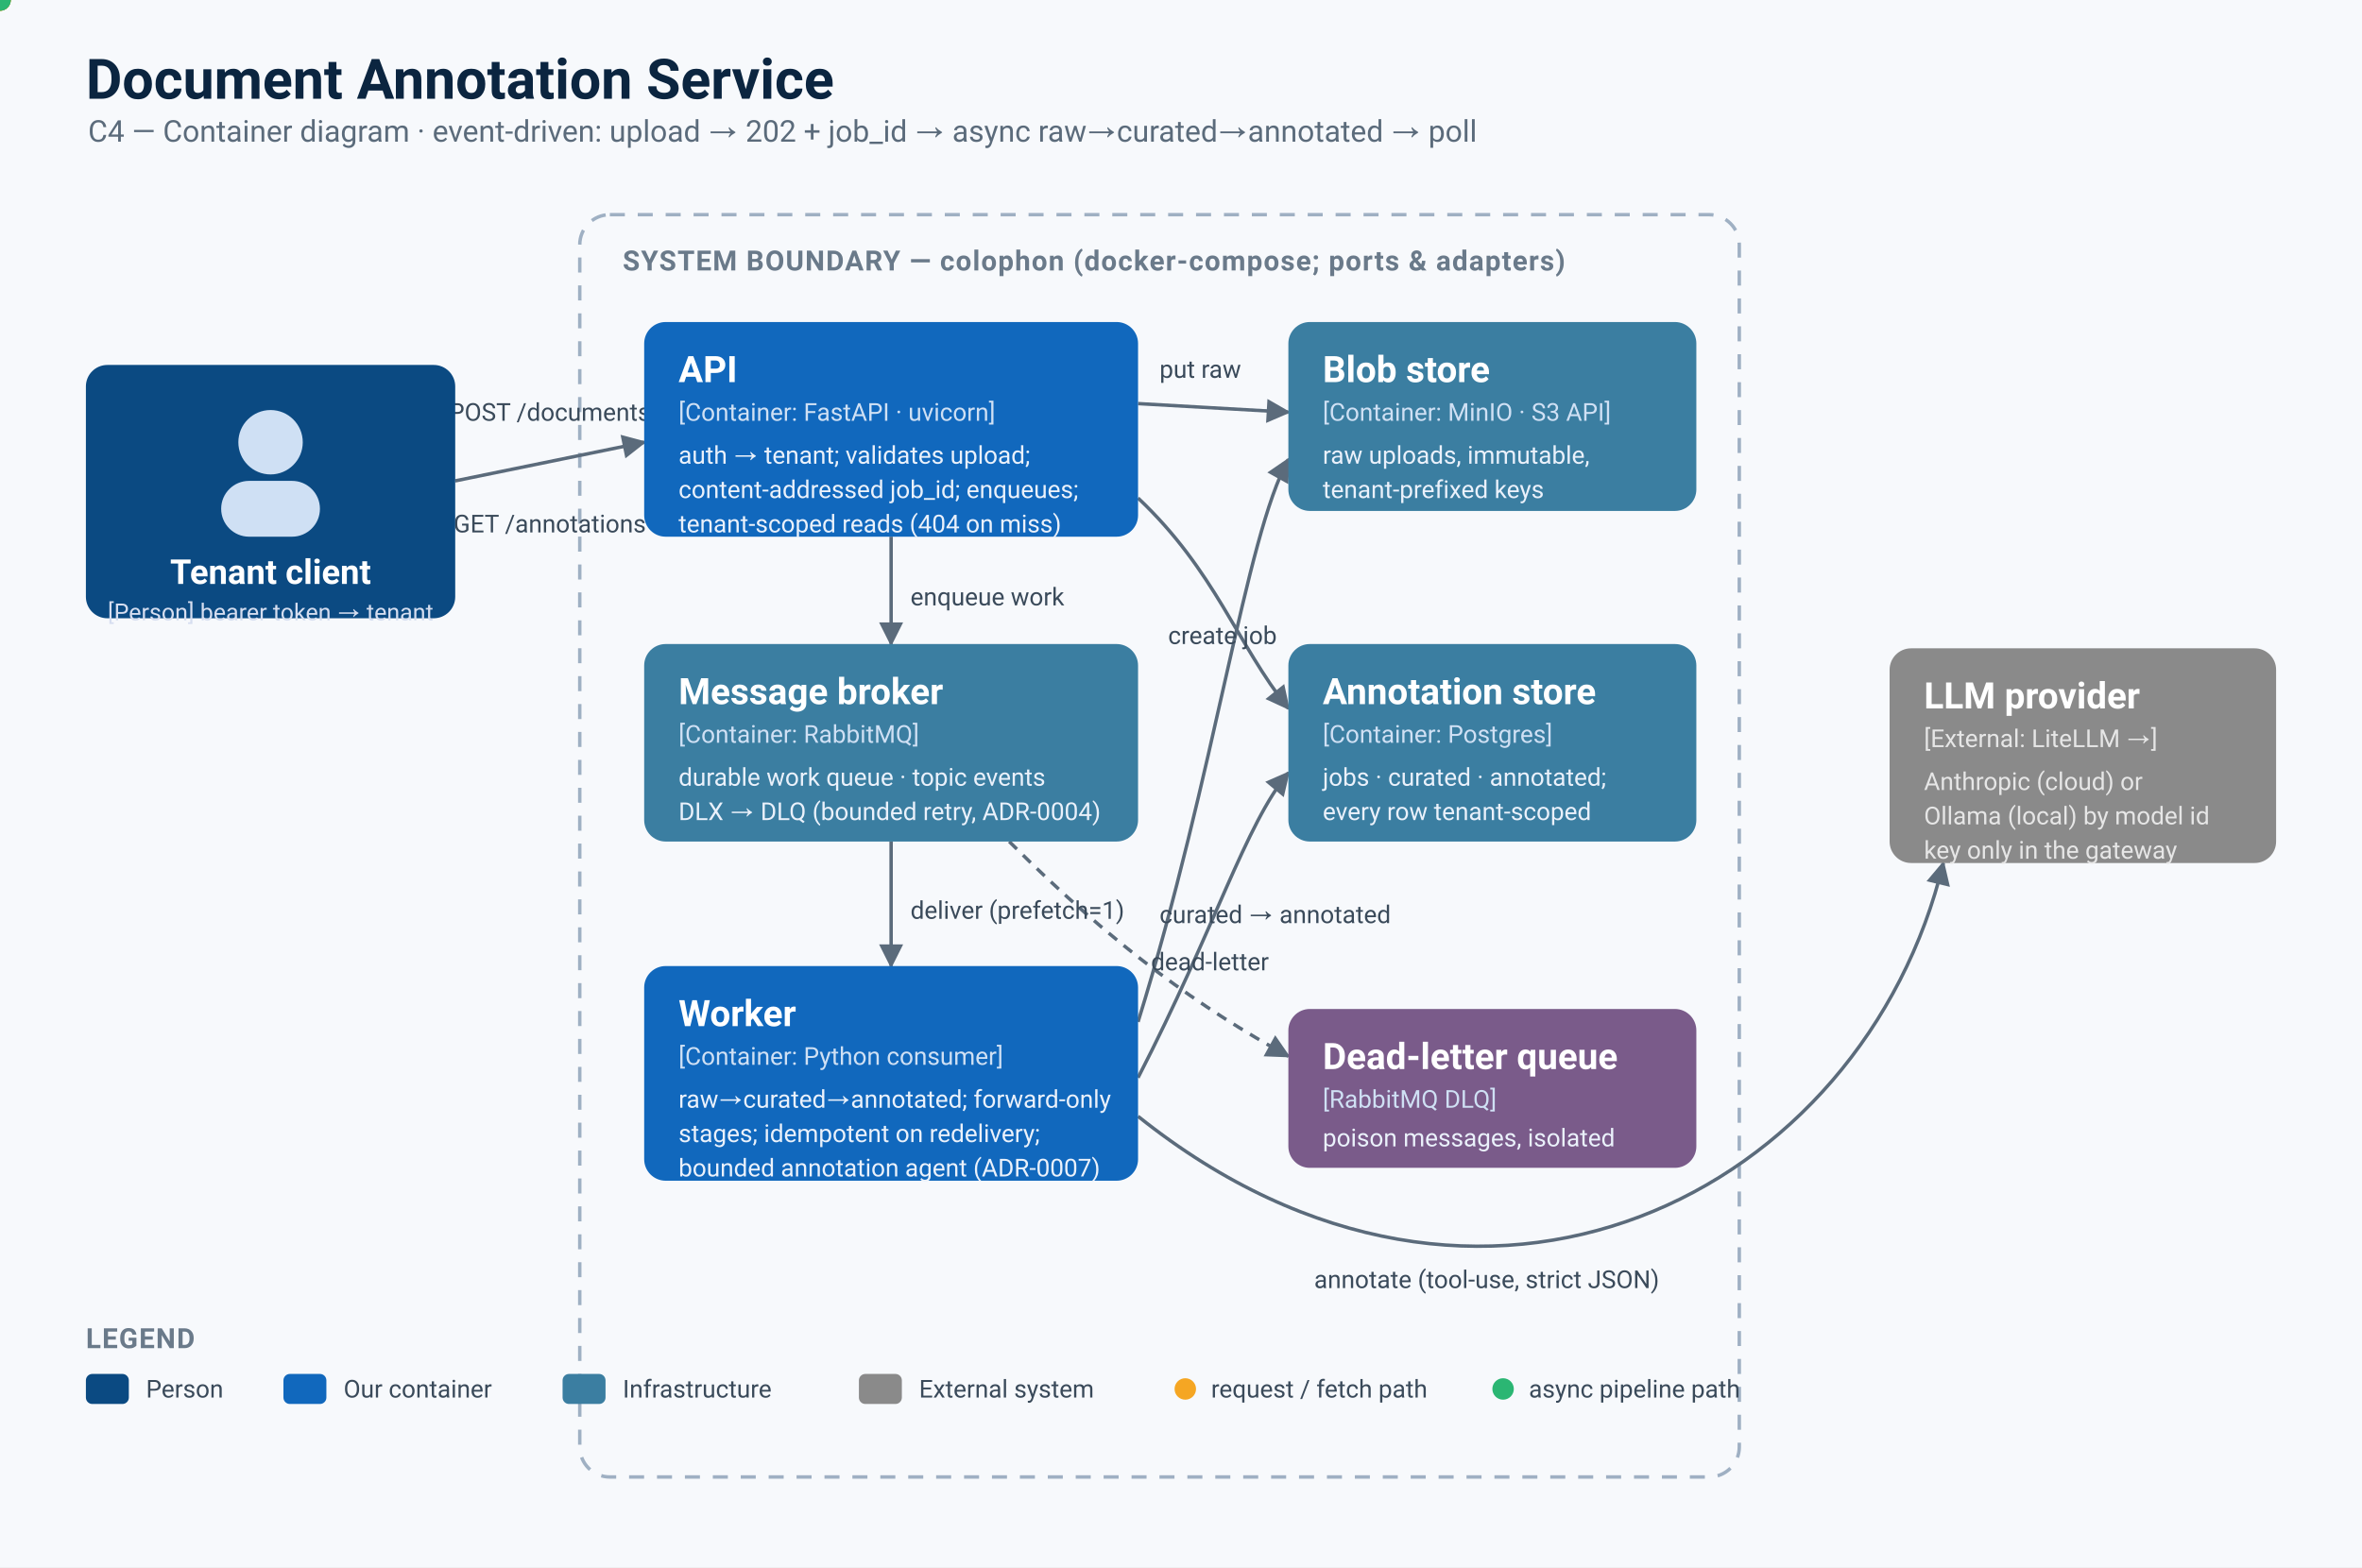
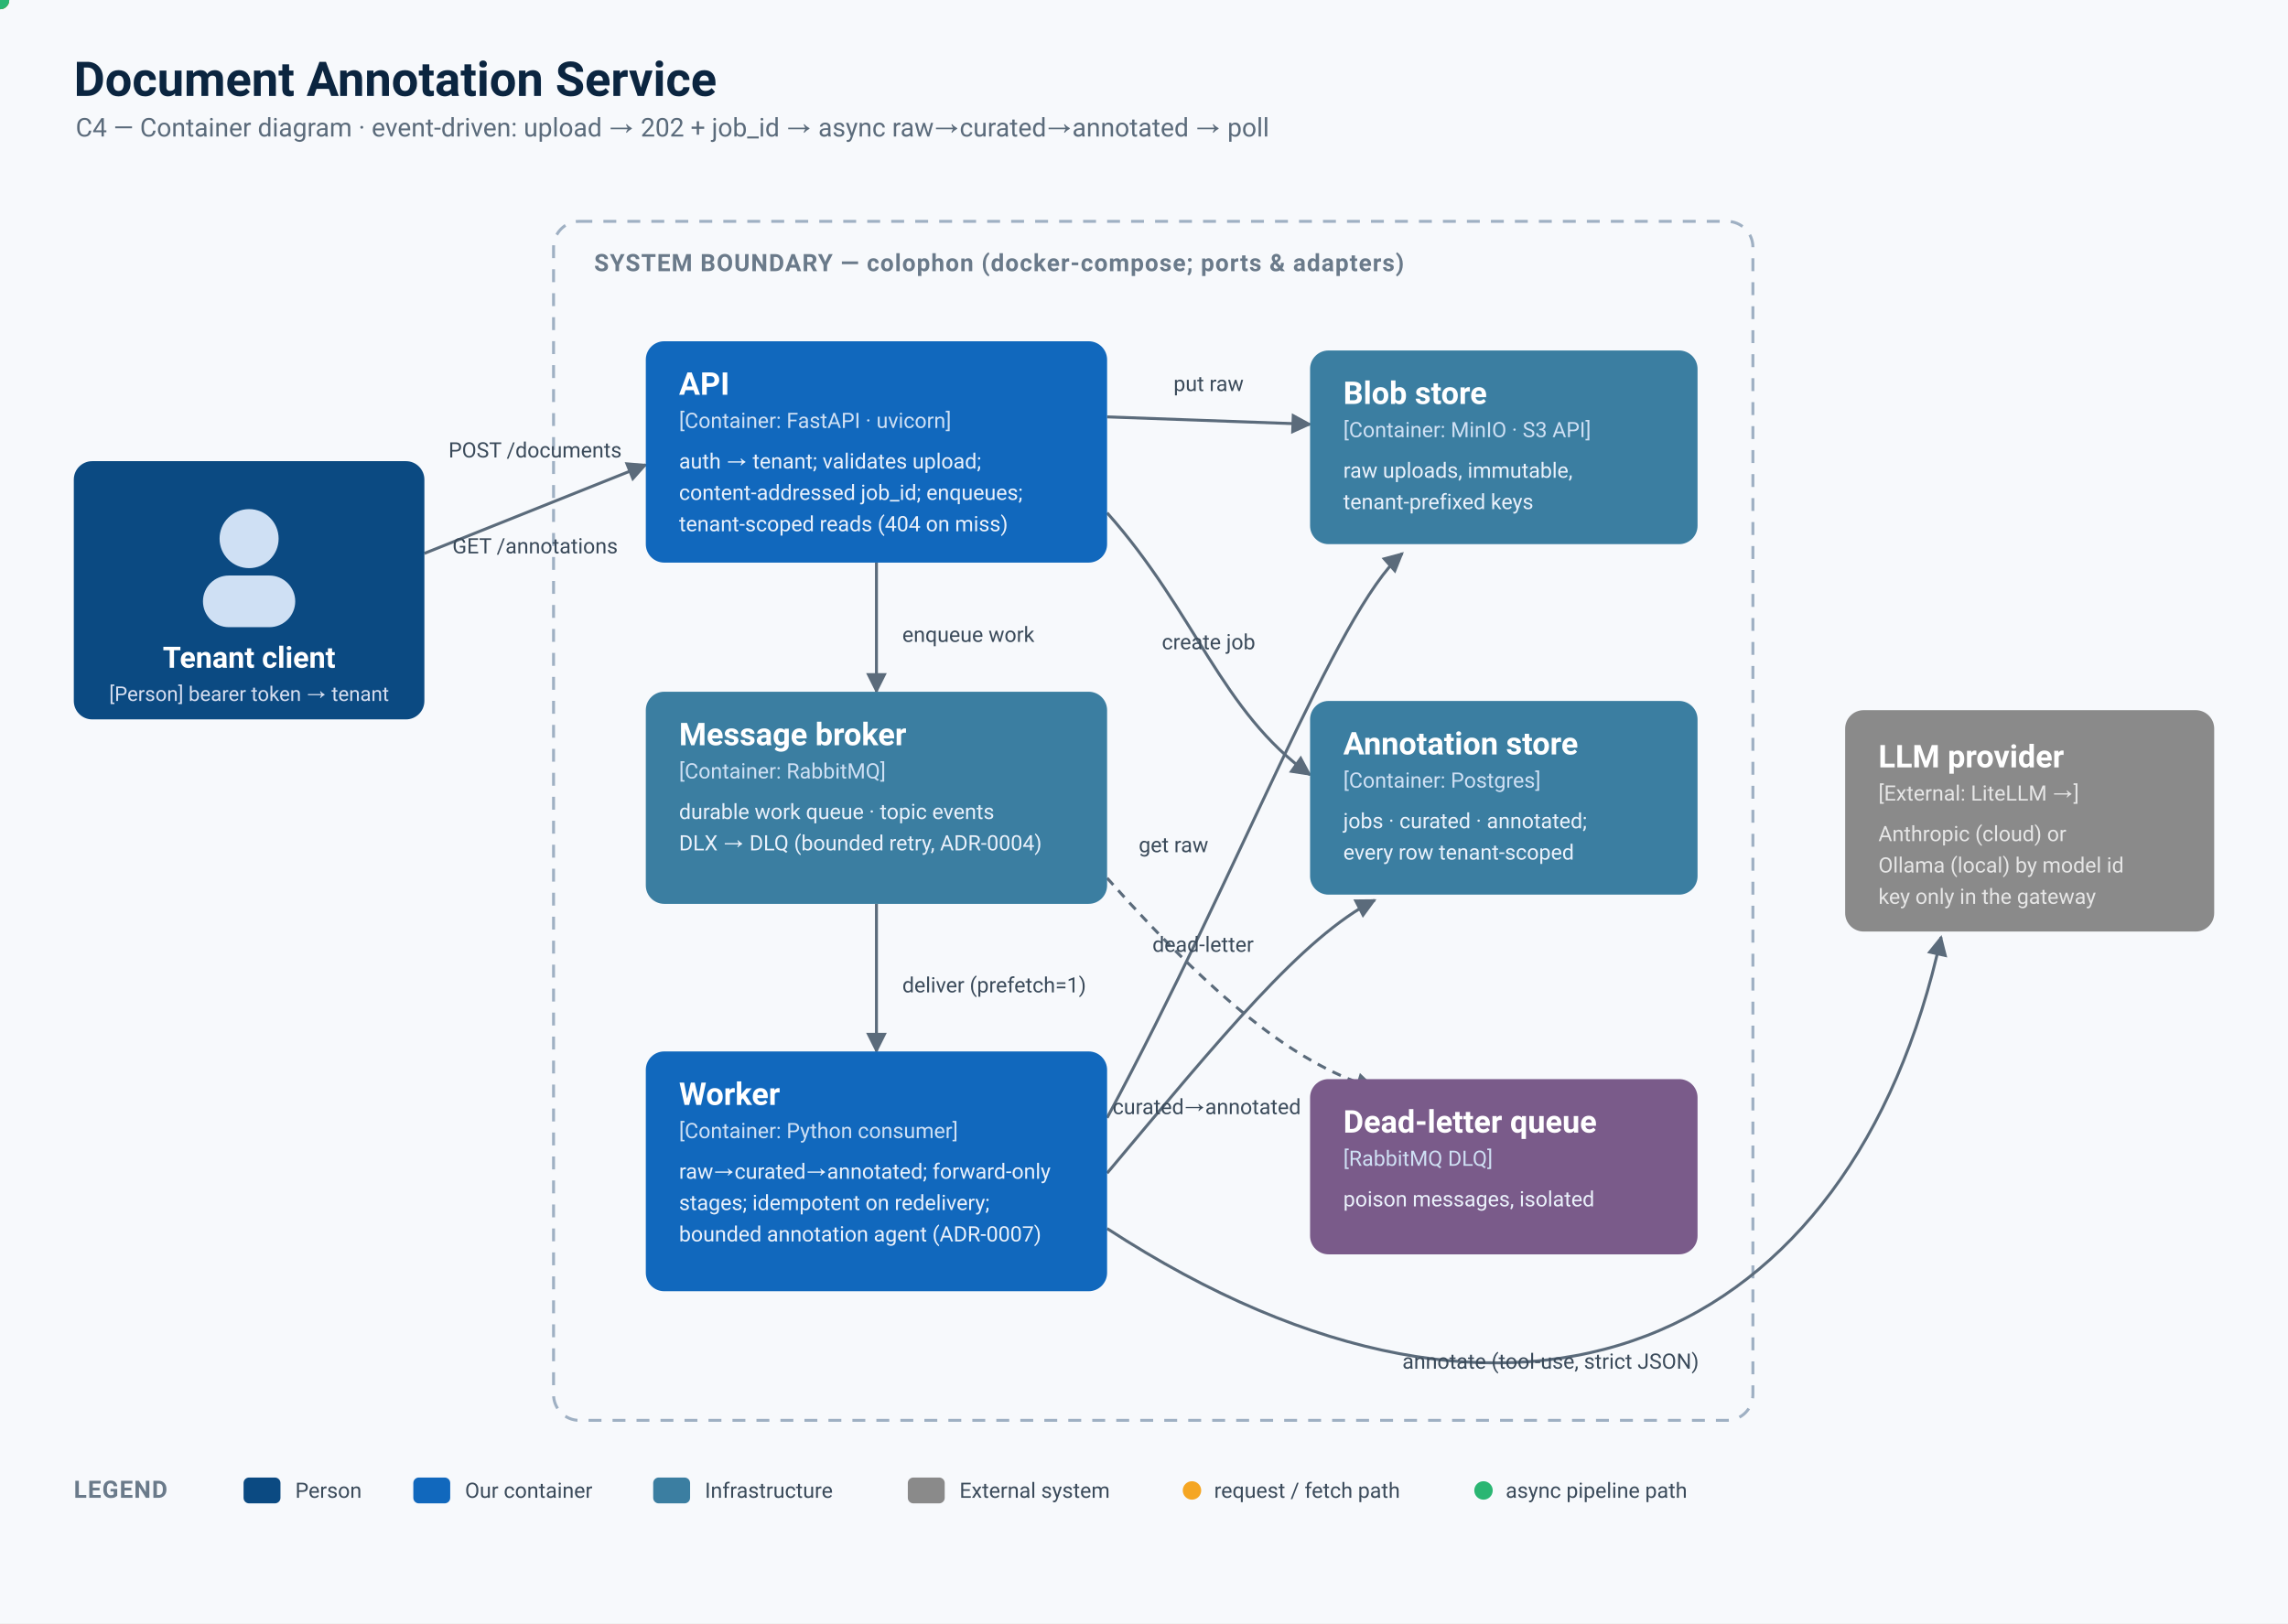
- <svg xmlns="http://www.w3.org/2000/svg" viewBox="0 0 1100 730" font-family="-apple-system, Segoe UI, Roboto, Helvetica, Arial, sans-serif" role="img" aria-label="C4 container diagram of the Document Annotation Service">
+ <svg xmlns="http://www.w3.org/2000/svg" viewBox="0 0 1240 880" font-family="-apple-system, Segoe UI, Roboto, Helvetica, Arial, sans-serif" role="img" aria-label="C4 container diagram of the Document Annotation Service">
  <defs>
    <marker id="arrow" viewBox="0 0 10 10" refX="9" refY="5" markerWidth="7" markerHeight="7" orient="auto-start-reverse">
      <path d="M0,0 L10,5 L0,10 z" fill="#5b6b7b" />
    </marker>
    <style>
      .title   { font-size: 26px; font-weight: 700; fill: #0b2540; }
      .subtitle{ font-size: 14px; fill: #5b6b7b; }
      .bname   { font-size: 17px; font-weight: 700; fill: #ffffff; }
      .btype   { font-size: 11.5px; fill: #cfe0f4; }
      .bdesc   { font-size: 11.5px; fill: #eaf1fb; }
      .pname   { font-size: 16px; font-weight: 700; fill: #ffffff; }
      .ptype   { font-size: 11px; fill: #d6def0; }
      .ext     { fill: #ffffff; }
      .exttype { fill: #e6e6e6; }
      .edge    { stroke: #5b6b7b; stroke-width: 1.6; fill: none; }
      .edgelbl { font-size: 11.5px; fill: #3a4a5a; }
      .blbl    { font-size: 13px; font-weight: 600; fill: #6a7a8a; letter-spacing: .04em; }
      .legend  { font-size: 11.5px; fill: #3a4a5a; }
    </style>
  </defs>
-   <rect x="0" y="0" width="1100" height="730" fill="#f7f9fc" />
-   <text x="40" y="46" class="title">Document Annotation Service</text>
-   <text x="41" y="66" class="subtitle">C4 — Container diagram · event-driven: upload → 202 + job_id → async raw→curated→annotated → poll</text>
-   <rect x="270" y="100" width="540" height="588" rx="14" fill="none" stroke="#9fb0c3" stroke-width="1.6" stroke-dasharray="7 6" />
-   <text x="290" y="126" class="blbl">SYSTEM BOUNDARY — colophon (docker-compose; ports &amp; adapters)</text>
-   <path id="p_req" d="M212,224 L300,206" class="edge" marker-end="url(#arrow)" />
-   <path id="p_enq" d="M415,250 L415,300" class="edge" marker-end="url(#arrow)" />
-   <path id="p_del" d="M415,392 L415,450" class="edge" marker-end="url(#arrow)" />
-   <path id="p_put" d="M530,188 L600,192" class="edge" marker-end="url(#arrow)" />
-   <path id="p_job" d="M530,232 C566,266 576,300 600,330" class="edge" marker-end="url(#arrow)" />
-   <path id="p_get" d="M530,476 C566,360 580,250 600,214" class="edge" marker-end="url(#arrow)" />
-   <path id="p_wr" d="M530,502 C566,432 580,384 600,360" class="edge" marker-end="url(#arrow)" />
-   <path id="p_llm" d="M530,520 C690,648 868,556 905,402" class="edge" marker-end="url(#arrow)" />
-   <path id="p_dlq" d="M470,392 C520,442 560,470 600,492" class="edge" stroke-dasharray="5 4" marker-end="url(#arrow)" />
-   <text x="256" y="196" text-anchor="middle" class="edgelbl" font-size="10">POST /documents</text>
-   <text x="256" y="248" text-anchor="middle" class="edgelbl" font-size="10">GET /annotations</text>
-   <text x="424" y="282" class="edgelbl">enqueue work</text>
-   <text x="424" y="428" class="edgelbl">deliver (prefetch=1)</text>
-   <text x="540" y="176" class="edgelbl">put raw</text>
-   <text x="544" y="300" class="edgelbl">create job</text>
-   <text x="430" y="360" class="edgelbl" transform="rotate(-32 470 360)">get raw</text>
-   <text x="540" y="430" class="edgelbl">curated → annotated</text>
-   <text x="612" y="600" class="edgelbl">annotate (tool-use, strict JSON)</text>
-   <text x="536" y="452" class="edgelbl" font-size="10.5">dead-letter</text>
+   <rect x="0" y="0" width="1240" height="880" fill="#f7f9fc" />
+   <text x="40" y="52" class="title">Document Annotation Service</text>
+   <text x="41" y="74" class="subtitle">C4 — Container diagram · event-driven: upload → 202 + job_id → async raw→curated→annotated → poll</text>
+   <rect x="300" y="120" width="650" height="650" rx="14" fill="none" stroke="#9fb0c3" stroke-width="1.6" stroke-dasharray="7 6" />
+   <text x="322" y="147" class="blbl">SYSTEM BOUNDARY — colophon (docker-compose; ports &amp; adapters)</text>
+   <path id="p_req" d="M230,300 L350,252" class="edge" marker-end="url(#arrow)" />
+   <path id="p_enq" d="M475,305 L475,375" class="edge" marker-end="url(#arrow)" />
+   <path id="p_del" d="M475,490 L475,570" class="edge" marker-end="url(#arrow)" />
+   <path id="p_put" d="M600,226 L710,230" class="edge" marker-end="url(#arrow)" />
+   <path id="p_job" d="M600,278 C648,332 662,386 710,420" class="edge" marker-end="url(#arrow)" />
+   <path id="p_get" d="M600,606 C672,472 724,332 760,300" class="edge" marker-end="url(#arrow)" />
+   <path id="p_wr" d="M600,636 C662,562 706,508 745,488" class="edge" marker-end="url(#arrow)" />
+   <path id="p_llm" d="M600,666 C824,812 1004,728 1052,508" class="edge" marker-end="url(#arrow)" />
+   <path id="p_dlq" d="M600,476 C664,548 706,578 745,590" class="edge" stroke-dasharray="5 4" marker-end="url(#arrow)" />
+   <text x="290" y="248" text-anchor="middle" class="edgelbl" font-size="10.5">POST /documents</text>
+   <text x="290" y="300" text-anchor="middle" class="edgelbl" font-size="10.5">GET /annotations</text>
+   <text x="489" y="348" class="edgelbl">enqueue work</text>
+   <text x="489" y="538" class="edgelbl">deliver (prefetch=1)</text>
+   <text x="655" y="212" text-anchor="middle" class="edgelbl">put raw</text>
+   <text x="655" y="352" text-anchor="middle" class="edgelbl">create job</text>
+   <text x="636" y="462" text-anchor="middle" class="edgelbl">get raw</text>
+   <text x="654" y="604" text-anchor="middle" class="edgelbl" font-size="10.5">curated→annotated</text>
+   <text x="652" y="516" text-anchor="middle" class="edgelbl">dead-letter</text>
+   <text x="760" y="742" class="edgelbl">annotate (tool-use, strict JSON)</text>
  <g>
-     <rect x="40" y="170" width="172" height="118" rx="10" fill="#0b4a82" />
-     <circle cx="126" cy="206" r="15" fill="#cfe0f4" />
-     <rect x="103" y="224" width="46" height="26" rx="13" fill="#cfe0f4" />
-     <text x="126" y="272" text-anchor="middle" class="pname">Tenant client</text>
-     <text x="126" y="289" text-anchor="middle" class="ptype">[Person] bearer token → tenant</text>
+     <rect x="40" y="250" width="190" height="140" rx="10" fill="#0b4a82" />
+     <circle cx="135" cy="292" r="16" fill="#cfe0f4" />
+     <rect x="110" y="312" width="50" height="28" rx="14" fill="#cfe0f4" />
+     <text x="135" y="362" text-anchor="middle" class="pname">Tenant client</text>
+     <text x="135" y="380" text-anchor="middle" class="ptype">[Person] bearer token → tenant</text>
  </g>
  <g>
-     <rect x="300" y="150" width="230" height="100" rx="10" fill="#1168bd" />
-     <text x="316" y="178" class="bname">API</text>
-     <text x="316" y="196" class="btype">[Container: FastAPI · uvicorn]</text>
-     <text x="316" y="216" class="bdesc">auth → tenant; validates upload;</text>
-     <text x="316" y="232" class="bdesc">content-addressed job_id; enqueues;</text>
-     <text x="316" y="248" class="bdesc">tenant-scoped reads (404 on miss)</text>
+     <rect x="350" y="185" width="250" height="120" rx="10" fill="#1168bd" />
+     <text x="368" y="214" class="bname">API</text>
+     <text x="368" y="232" class="btype">[Container: FastAPI · uvicorn]</text>
+     <text x="368" y="254" class="bdesc">auth → tenant; validates upload;</text>
+     <text x="368" y="271" class="bdesc">content-addressed job_id; enqueues;</text>
+     <text x="368" y="288" class="bdesc">tenant-scoped reads (404 on miss)</text>
  </g>
  <g>
-     <rect x="300" y="300" width="230" height="92" rx="10" fill="#3b7ea1" />
-     <text x="316" y="328" class="bname">Message broker</text>
-     <text x="316" y="346" class="btype">[Container: RabbitMQ]</text>
-     <text x="316" y="366" class="bdesc">durable work queue · topic events</text>
-     <text x="316" y="382" class="bdesc">DLX → DLQ (bounded retry, ADR-0004)</text>
+     <rect x="350" y="375" width="250" height="115" rx="10" fill="#3b7ea1" />
+     <text x="368" y="404" class="bname">Message broker</text>
+     <text x="368" y="422" class="btype">[Container: RabbitMQ]</text>
+     <text x="368" y="444" class="bdesc">durable work queue · topic events</text>
+     <text x="368" y="461" class="bdesc">DLX → DLQ (bounded retry, ADR-0004)</text>
  </g>
  <g>
-     <rect x="300" y="450" width="230" height="100" rx="10" fill="#1168bd" />
-     <text x="316" y="478" class="bname">Worker</text>
-     <text x="316" y="496" class="btype">[Container: Python consumer]</text>
-     <text x="316" y="516" class="bdesc">raw→curated→annotated; forward-only</text>
-     <text x="316" y="532" class="bdesc">stages; idempotent on redelivery;</text>
-     <text x="316" y="548" class="bdesc">bounded annotation agent (ADR-0007)</text>
+     <rect x="350" y="570" width="250" height="130" rx="10" fill="#1168bd" />
+     <text x="368" y="599" class="bname">Worker</text>
+     <text x="368" y="617" class="btype">[Container: Python consumer]</text>
+     <text x="368" y="639" class="bdesc">raw→curated→annotated; forward-only</text>
+     <text x="368" y="656" class="bdesc">stages; idempotent on redelivery;</text>
+     <text x="368" y="673" class="bdesc">bounded annotation agent (ADR-0007)</text>
  </g>
  <g>
-     <rect x="600" y="150" width="190" height="88" rx="10" fill="#3b7ea1" />
-     <text x="616" y="178" class="bname">Blob store</text>
-     <text x="616" y="196" class="btype">[Container: MinIO · S3 API]</text>
-     <text x="616" y="216" class="bdesc">raw uploads, immutable,</text>
-     <text x="616" y="232" class="bdesc">tenant-prefixed keys</text>
+     <rect x="710" y="190" width="210" height="105" rx="10" fill="#3b7ea1" />
+     <text x="728" y="219" class="bname">Blob store</text>
+     <text x="728" y="237" class="btype">[Container: MinIO · S3 API]</text>
+     <text x="728" y="259" class="bdesc">raw uploads, immutable,</text>
+     <text x="728" y="276" class="bdesc">tenant-prefixed keys</text>
  </g>
  <g>
-     <rect x="600" y="300" width="190" height="92" rx="10" fill="#3b7ea1" />
-     <text x="616" y="328" class="bname">Annotation store</text>
-     <text x="616" y="346" class="btype">[Container: Postgres]</text>
-     <text x="616" y="366" class="bdesc">jobs · curated · annotated;</text>
-     <text x="616" y="382" class="bdesc">every row tenant-scoped</text>
+     <rect x="710" y="380" width="210" height="105" rx="10" fill="#3b7ea1" />
+     <text x="728" y="409" class="bname">Annotation store</text>
+     <text x="728" y="427" class="btype">[Container: Postgres]</text>
+     <text x="728" y="449" class="bdesc">jobs · curated · annotated;</text>
+     <text x="728" y="466" class="bdesc">every row tenant-scoped</text>
  </g>
  <g>
-     <rect x="600" y="470" width="190" height="74" rx="10" fill="#7a5b8a" />
-     <text x="616" y="498" class="bname">Dead-letter queue</text>
-     <text x="616" y="516" class="btype">[RabbitMQ DLQ]</text>
-     <text x="616" y="534" class="bdesc">poison messages, isolated</text>
+     <rect x="710" y="585" width="210" height="95" rx="10" fill="#7a5b8a" />
+     <text x="728" y="614" class="bname">Dead-letter queue</text>
+     <text x="728" y="632" class="btype">[RabbitMQ DLQ]</text>
+     <text x="728" y="654" class="bdesc">poison messages, isolated</text>
  </g>
  <g>
-     <rect x="880" y="302" width="180" height="100" rx="10" fill="#8a8a8a" />
-     <text x="896" y="330" class="bname ext">LLM provider</text>
-     <text x="896" y="348" class="btype exttype">[External: LiteLLM →]</text>
-     <text x="896" y="368" class="bdesc exttype">Anthropic (cloud) or</text>
-     <text x="896" y="384" class="bdesc exttype">Ollama (local) by model id</text>
-     <text x="896" y="400" class="bdesc exttype">key only in the gateway</text>
+     <rect x="1000" y="385" width="200" height="120" rx="10" fill="#8a8a8a" />
+     <text x="1018" y="416" class="bname ext">LLM provider</text>
+     <text x="1018" y="434" class="btype exttype">[External: LiteLLM →]</text>
+     <text x="1018" y="456" class="bdesc exttype">Anthropic (cloud) or</text>
+     <text x="1018" y="473" class="bdesc exttype">Ollama (local) by model id</text>
+     <text x="1018" y="490" class="bdesc exttype">key only in the gateway</text>
  </g>
  <g fill="#f5a623">
    <circle r="5">
      <animateMotion dur="2.6s" begin="0s" repeatCount="indefinite" rotate="auto">
        <mpath href="#p_req" />
      </animateMotion>
    </circle>
    <circle r="5">
      <animateMotion dur="2.6s" begin="0.5s" repeatCount="indefinite">
        <mpath href="#p_enq" />
      </animateMotion>
    </circle>
    <circle r="5">
      <animateMotion dur="2.6s" begin="1.0s" repeatCount="indefinite">
        <mpath href="#p_del" />
      </animateMotion>
    </circle>
    <circle r="5">
      <animateMotion dur="2.6s" begin="1.5s" repeatCount="indefinite">
        <mpath href="#p_get" />
      </animateMotion>
    </circle>
    <circle r="5" fill="#2bb673">
      <animateMotion dur="2.6s" begin="2.0s" repeatCount="indefinite">
        <mpath href="#p_llm" />
      </animateMotion>
    </circle>
    <circle r="5" fill="#2bb673">
      <animateMotion dur="2.6s" begin="2.4s" repeatCount="indefinite">
        <mpath href="#p_wr" />
      </animateMotion>
    </circle>
  </g>
-   <g transform="translate(40,628)">
+   <g transform="translate(40,812)">
    <text x="0" y="0" class="blbl">LEGEND</text>
-     <rect x="0" y="12" width="20" height="14" rx="3" fill="#0b4a82" />
-     <text x="28" y="23" class="legend">Person</text>
-     <rect x="92" y="12" width="20" height="14" rx="3" fill="#1168bd" />
-     <text x="120" y="23" class="legend">Our container</text>
-     <rect x="222" y="12" width="20" height="14" rx="3" fill="#3b7ea1" />
-     <text x="250" y="23" class="legend">Infrastructure</text>
-     <rect x="360" y="12" width="20" height="14" rx="3" fill="#8a8a8a" />
-     <text x="388" y="23" class="legend">External system</text>
-     <circle cx="512" cy="19" r="5" fill="#f5a623" />
-     <text x="524" y="23" class="legend">request / fetch path</text>
-     <circle cx="660" cy="19" r="5" fill="#2bb673" />
-     <text x="672" y="23" class="legend">async pipeline path</text>
+     <rect x="92" y="-11" width="20" height="14" rx="3" fill="#0b4a82" />
+     <text x="120" y="0" class="legend">Person</text>
+     <rect x="184" y="-11" width="20" height="14" rx="3" fill="#1168bd" />
+     <text x="212" y="0" class="legend">Our container</text>
+     <rect x="314" y="-11" width="20" height="14" rx="3" fill="#3b7ea1" />
+     <text x="342" y="0" class="legend">Infrastructure</text>
+     <rect x="452" y="-11" width="20" height="14" rx="3" fill="#8a8a8a" />
+     <text x="480" y="0" class="legend">External system</text>
+     <circle cx="606" cy="-4" r="5" fill="#f5a623" />
+     <text x="618" y="0" class="legend">request / fetch path</text>
+     <circle cx="764" cy="-4" r="5" fill="#2bb673" />
+     <text x="776" y="0" class="legend">async pipeline path</text>
  </g>
</svg>
